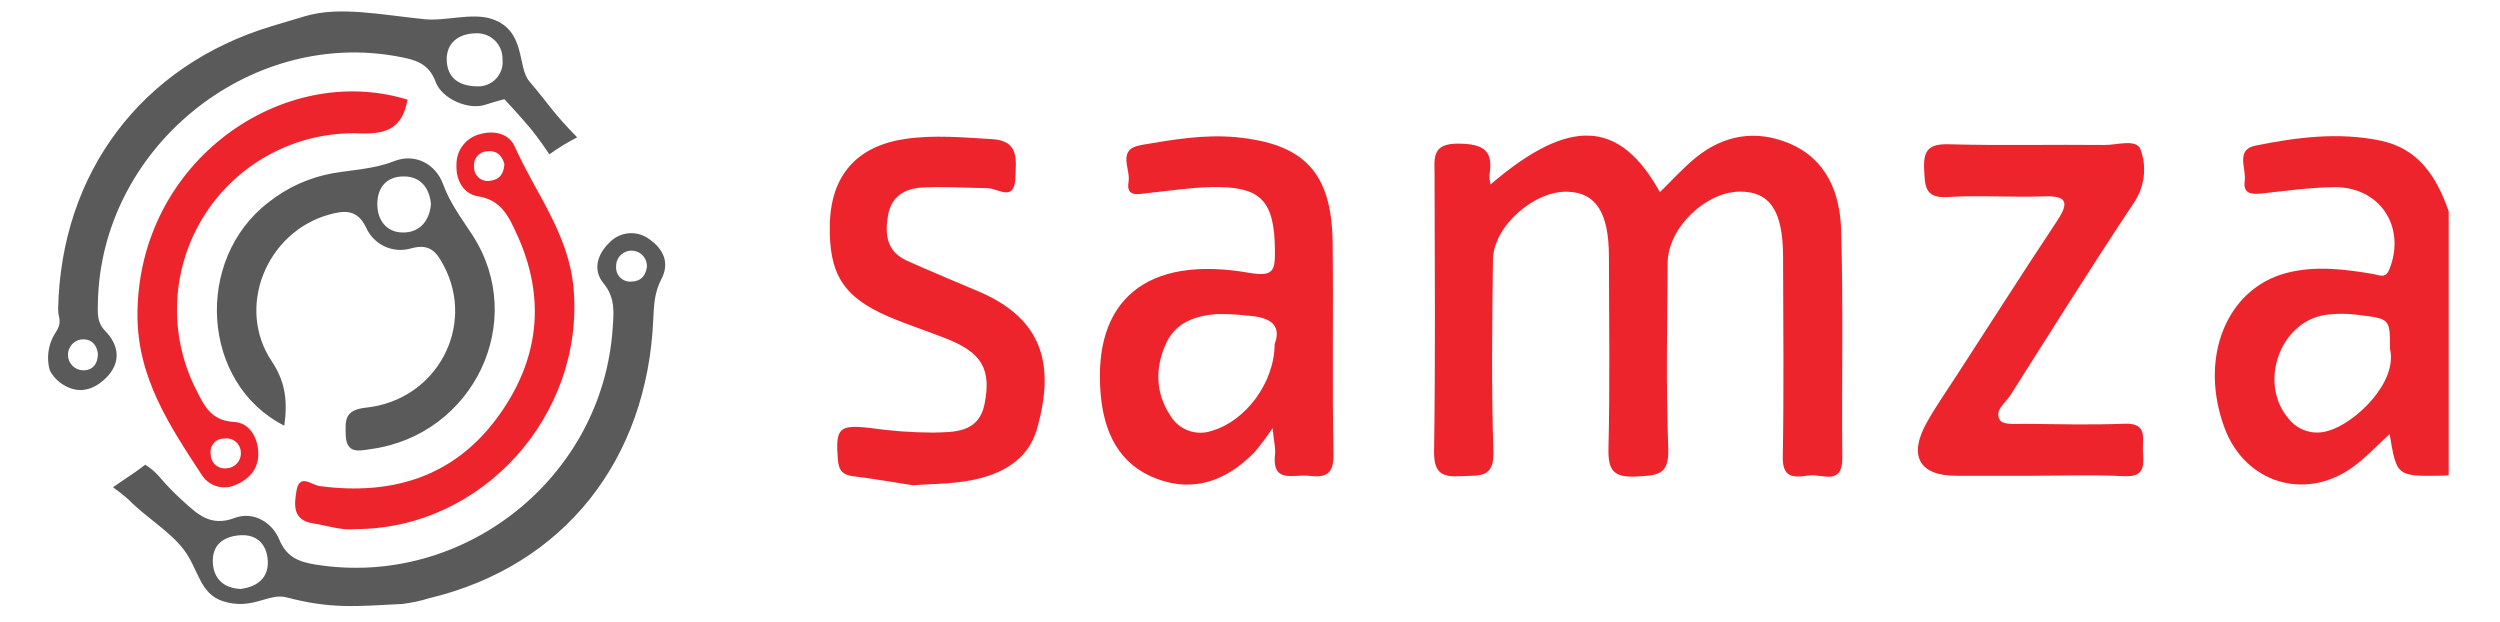
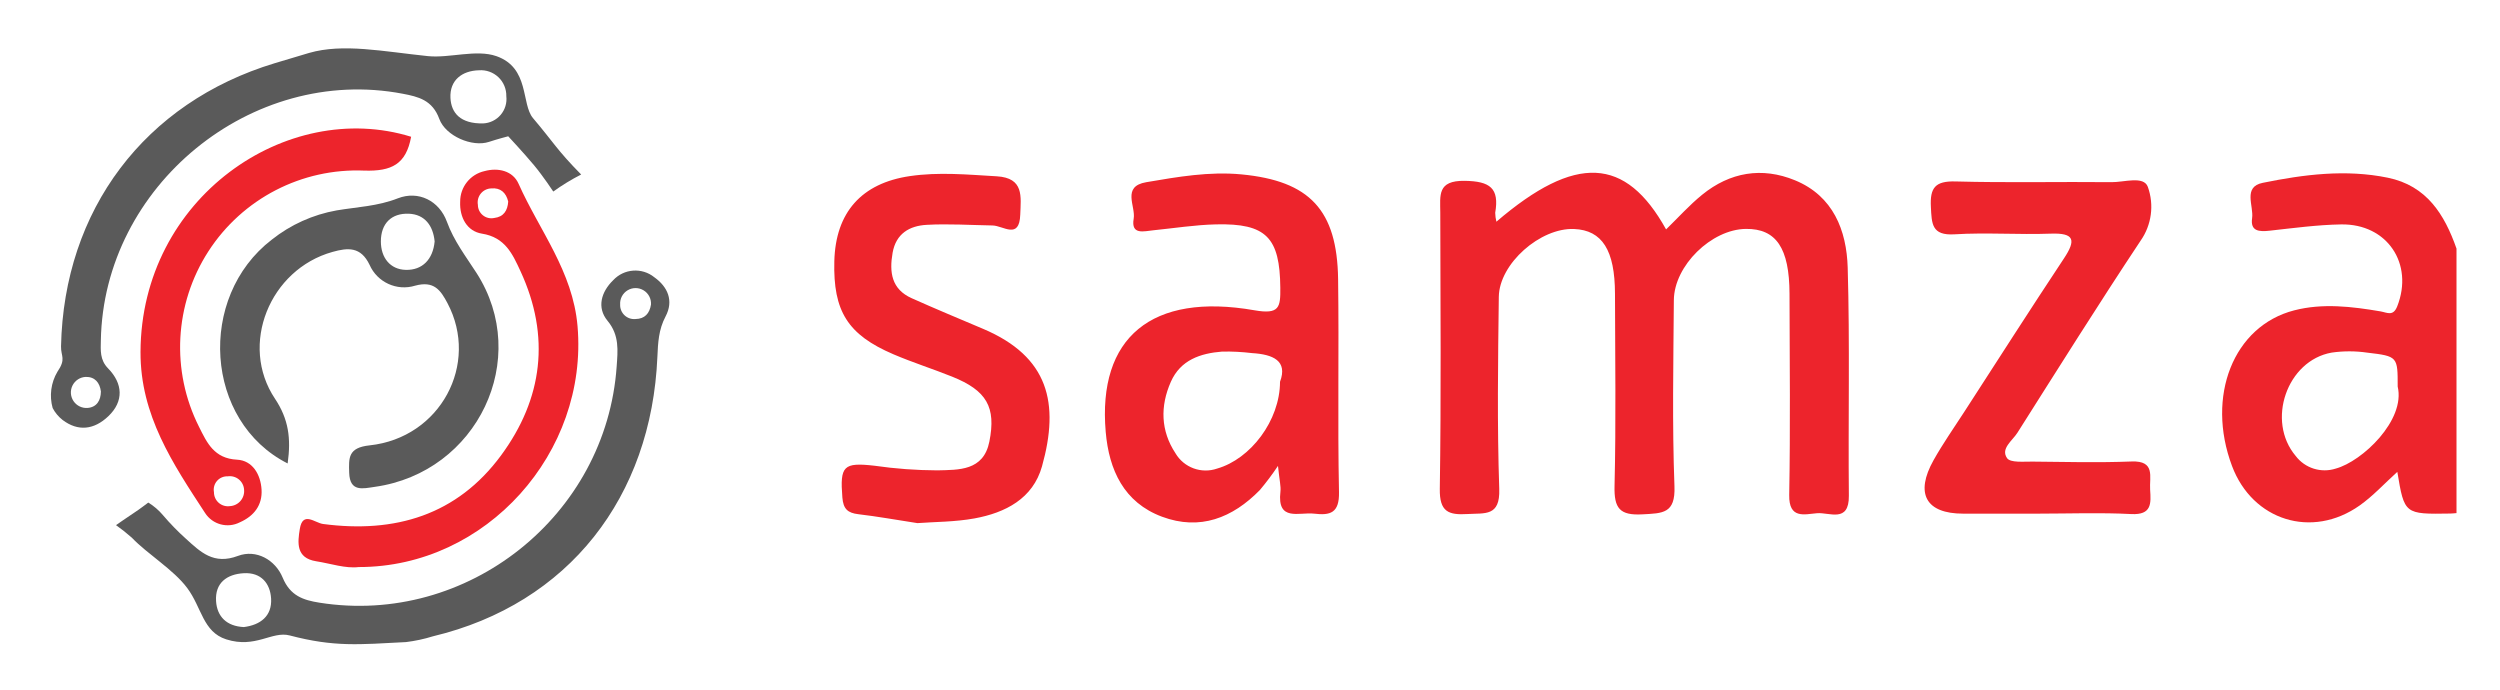
- <svg xmlns="http://www.w3.org/2000/svg" id="Layer_1" data-name="Layer 1" viewBox="-4.16 1.738 506.48 125.84">
+ <svg xmlns="http://www.w3.org/2000/svg" viewBox="-4.72 -5.72 505.44 139.44">
  <defs>
-     <style>.cls-1{fill:#ed242c;}.cls-2{fill:#5a5a5a;}</style>
+     <style>.cls-1{fill:#ed242c}.cls-2{fill:#5a5a5a}</style>
  </defs>
-   <path class="cls-1" d="M491.926,98.016c-.404.031-.807.082-1.211.089-9.321.154-9.321.153-10.753-8.424-2.613,2.36-4.899,4.873-7.607,6.789-9.659,6.835-21.672,3.049-25.811-7.967-5.301-14.111.274-28.309,12.575-31.478,5.758-1.483,11.644-.774,17.447.213,1.33.226,2.552,1.072,3.376-1.021,3.383-8.591-2.014-16.727-11.349-16.564-4.832.084-9.659.743-14.474,1.273-2.085.23-3.902.123-3.517-2.527.36-2.483-1.92-6.327,2.146-7.153,8.325-1.692,16.78-2.782,25.283-1.036,7.864,1.615,11.47,7.413,13.895,14.331ZM480.034,72.432c.007-6.044.017-6.131-6.139-6.854a25.132,25.132,0,0,0-7.21-.01c-9.049,1.605-13.262,13.809-7.272,20.895a7.344,7.344,0,0,0,8.099,2.553C472.881,87.56,481.656,79.231,480.034,72.432Z" />
-   <path class="cls-2" d="M41.015,123.54c-4.727-1.514-4.928-6.422-7.888-10.383-2.805-3.754-8.003-6.822-11.194-10.171a37.795,37.795,0,0,0-3.198-2.536S21.412,98.58,22.35,97.981c1.044-.667,2.908-2.095,2.908-2.095a12.112,12.112,0,0,1,2.962,2.545,49.61,49.61,0,0,0,4.657,4.779c2.95,2.677,5.596,5.313,10.506,3.464,3.707-1.396,7.555.788,9.046,4.39,1.528,3.691,4.171,4.545,7.426,5.063,29.908,4.759,58.015-17.557,60.103-47.795.217-3.142.588-6.26-1.84-9.184-2.236-2.692-1.272-5.881,1.13-8.212a6.11,6.11,0,0,1,8.32-.602c2.703,1.927,3.971,4.736,2.265,7.941-1.396,2.623-1.524,5.321-1.646,8.173-1.211,28.246-17.886,49.906-45.387,56.481a30.996,30.996,0,0,1-5.44,1.166c-9.553.492-14.449,1.032-23.508-1.343C50.26,121.81,46.944,125.439,41.015,123.54Zm3.567-2.483c3.324-.421,5.717-2.199,5.508-5.767-.179-3.057-2.02-5.313-5.507-5.122-3.466.19-5.849,1.983-5.621,5.64C39.158,118.933,41.102,120.899,44.582,121.057Zm82.314-65.205a3.125,3.125,0,1,0-6.236-.003,2.831,2.831,0,0,0,3.09,2.932C125.646,58.756,126.608,57.647,126.896,55.852Z" />
-   <path class="cls-2" d="M95.624,5.626c6.781,2.367,4.996,9.675,7.42,12.538,4.244,5.011,4.812,6.4,9.729,11.399a43.239,43.239,0,0,0-5.635,3.442s-2.002-3.049-3.87-5.293c-2.015-2.419-5.241-5.88-5.241-5.88s-2.22.579-3.875,1.131c-3.393,1.131-8.791-1.181-10.056-4.638-1.402-3.831-4.245-4.492-7.412-5.095-30.556-5.824-60.465,18.637-61.013,49.891-.035,1.986-.226,3.915,1.459,5.637,3.01,3.076,3.206,6.661.065,9.663-2.911,2.782-6.148,3.12-9.257.769a7.465,7.465,0,0,1-2.015-2.42,9.411,9.411,0,0,1,.96-7.319c1.812-2.639.693-3.099.736-5.148.579-27.584,16.915-49.292,43.215-57.247C52.414,6.578,55.789,5.555,57.755,4.987c6.891-1.994,14.953-.301,24.052.64C86.135,6.074,91.555,4.206,95.624,5.626ZM92.962,19.231a4.931,4.931,0,0,0,4.682-5.502,5.143,5.143,0,0,0-5.53-5.239c-3.437.085-5.944,2.02-5.765,5.592C86.502,17.099,88.343,19.322,92.962,19.231ZM15.68,73.426c-.229-1.81-1.244-2.989-3.071-2.945a3.143,3.143,0,1,0,.391,6.273C14.833,76.603,15.658,75.249,15.68,73.426Z" />
-   <path class="cls-1" d="M297.814,39.103c16.006-13.708,26.132-13.165,34.308,1.557,2.428-2.357,4.688-4.891,7.288-7.005,5.631-4.577,12.092-5.67,18.774-2.926,7.732,3.175,10.437,10.131,10.656,17.654.447,15.369.088,30.759.235,46.139.053,5.548-3.942,3.306-6.435,3.518-2.546.216-5.712,1.223-5.624-3.684.244-13.555.094-27.118.059-40.677-.024-9.256-2.701-13.189-8.821-13.12-6.956.079-14.513,7.431-14.562,14.413-.089,12.547-.351,25.108.124,37.637.21,5.539-2.401,5.433-6.458,5.658-4.623.256-5.766-1.214-5.656-5.73.314-12.945.116-25.902.091-38.855-.017-8.821-2.584-12.857-8.26-13.103-6.808-.296-15.146,6.994-15.23,13.723-.162,12.951-.347,25.915.09,38.852.189,5.589-2.893,4.834-6.387,5.049-3.893.24-5.703-.447-5.633-5.084.281-18.615.137-37.237.097-55.856-.007-3.477-.661-6.51,4.941-6.425,5.121.078,7.025,1.475,6.164,6.455A8.378,8.378,0,0,0,297.814,39.103Z" />
-   <path class="cls-1" d="M253.657,88.473a55.457,55.457,0,0,1-3.662,4.882c-5.526,5.646-12.123,8.251-19.786,5.39-7.713-2.88-10.716-9.451-11.381-17.145-1.649-19.069,9.276-28.234,30.087-24.587,5.077.89,5.252-.636,5.214-4.573-.099-10.119-2.808-13.037-12.998-12.797-4.221.099-8.429.767-12.642,1.192-1.949.197-4.586,1.013-4.005-2.344.436-2.52-2.475-6.519,2.54-7.374,6.364-1.085,12.748-2.2,19.253-1.58,13.778,1.313,19.344,7.188,19.537,21.179.198,14.356-.113,28.72.18,43.073.086,4.218-1.769,4.732-5.031,4.339-2.989-.36-7.522,1.708-6.81-4.432C254.28,92.587,253.956,91.425,253.657,88.473Zm.414-17.009c1.602-4.262-1.429-5.536-5.66-5.795a43.158,43.158,0,0,0-6.041-.307c-4.389.355-8.407,1.672-10.373,6.114-2.18,4.926-2.054,9.901.926,14.428a7.081,7.081,0,0,0,8.446,3.105C248.086,87.083,254.045,79.35,254.07,71.464Z" />
-   <path class="cls-1" d="M407.347,98.127q-7.589.002-15.178.001c-7.498-.003-9.778-4.033-5.959-10.827,1.88-3.345,4.095-6.504,6.184-9.731,6.702-10.355,13.344-20.75,20.161-31.029,2.481-3.741,2.151-5.201-2.702-5.022-6.467.238-12.968-.263-19.419.135-4.654.287-4.599-2.179-4.775-5.545-.203-3.869.868-5.259,4.982-5.145,10.515.293,21.045.032,31.567.145,2.531.027,6.474-1.326,7.311.94a11.936,11.936,0,0,1-1.477,10.919c-8.501,12.804-16.665,25.832-24.895,38.815-1.016,1.603-3.432,3.201-2.083,5.125.677.966,3.355.678,5.131.697,6.678.072,13.364.238,20.032-.023,4.882-.191,3.588,3.113,3.76,5.705.183,2.75.363,5.143-3.822,4.924C419.907,97.883,413.621,98.126,407.347,98.127Z" />
-   <path class="cls-1" d="M180.756,100.042c-4.362-.673-8.135-1.356-11.935-1.802-2.173-.255-3.051-1.073-3.235-3.392-.506-6.376.203-7.128,6.516-6.407a91.266,91.266,0,0,0,12.665.934c4.322-.113,9.352.139,10.538-5.805,1.397-7-.552-10.339-7.515-13.138-3.934-1.581-7.992-2.862-11.887-4.529-9.246-3.956-12.197-8.715-11.943-18.802.249-9.885,5.507-15.787,15.281-17.219,5.856-.858,11.688-.301,17.546.039,5.564.324,4.892,4.102,4.764,7.753-.179,5.128-3.436,2.224-5.608,2.188-4.445-.075-8.904-.372-13.332-.125-3.42.191-6.183,1.745-6.868,5.648-.69,3.929-.225,7.352,3.845,9.177,4.787,2.147,9.635,4.157,14.465,6.206,13.258,5.624,15.471,15.025,11.896,27.788-1.832,6.541-7.41,9.391-13.654,10.533C188.348,99.814,184.263,99.778,180.756,100.042Z" />
-   <path class="cls-2" d="M53.436,87.979c-16.81-8.507-18.361-33.606-3.207-45.246a29.342,29.342,0,0,1,13.124-5.917c4.117-.696,8.256-.828,12.346-2.433,4.157-1.631,8.379.465,9.934,4.727,1.425,3.908,3.813,6.984,5.98,10.347,11.174,17.351.215,40.332-20.549,43.252-2.363.332-5.068,1.13-5.186-2.859-.088-2.987-.244-5.065,4.112-5.527C84.32,82.801,92.269,67.864,85.746,55.566c-1.401-2.641-2.737-4.568-6.537-3.53a7.619,7.619,0,0,1-9.207-4.211c-1.779-3.712-4.375-3.484-7.495-2.613-12.685,3.539-18.917,18.781-11.631,29.684C53.627,79.012,54.148,82.912,53.436,87.979ZM83.153,43.1c-.299-3.197-2-5.483-5.217-5.612-3.511-.14-5.661,1.968-5.653,5.626.007,3.274,1.887,5.649,5.039,5.727C80.695,48.926,82.819,46.692,83.153,43.1Z" />
-   <path class="cls-1" d="M67.805,108.925c-2.688.328-5.602-.697-8.592-1.169-4.139-.653-3.76-3.794-3.321-6.53.59-3.674,3.045-1.229,4.7-1.01,14.54,1.923,27.093-1.78,36-13.879,8.439-11.463,10.004-24.071,3.918-37.231-1.593-3.445-3.094-6.846-7.789-7.59-3.005-.476-4.548-3.262-4.405-6.462a6.296,6.296,0,0,1,4.928-6.183c2.767-.752,5.712-.061,6.878,2.558,4.22,9.475,10.968,17.683,11.922,28.801C114.228,85.682,93.688,108.947,67.805,108.925Zm30.223-73.906c-.433-1.798-1.571-2.825-3.422-2.648a2.825,2.825,0,0,0-2.709,3.316,2.726,2.726,0,0,0,3.316,2.658C97.098,38.124,97.912,36.851,98.027,35.019Z" />
-   <path class="cls-1" d="M78.401,21.929c-1.017,5.585-3.969,6.999-9.417,6.843a35.749,35.749,0,0,0-33.464,51.806c1.62,3.248,3.049,6.402,7.688,6.638,3.105.158,4.767,2.957,4.953,6.046.19,3.164-1.549,5.359-4.388,6.615a5.42,5.42,0,0,1-7.036-1.892c-6.496-9.944-13.097-19.741-13.049-32.536C23.804,34.275,53.276,14.151,78.401,21.929ZM44.626,93.274a2.893,2.893,0,0,0-3.313-2.69,2.705,2.705,0,0,0-2.776,3.208A2.824,2.824,0,0,0,41.771,96.608,3.041,3.041,0,0,0,44.626,93.274Z" />
+   <path d="M491.926 98.016c-.404.03-.807.082-1.211.089-9.322.154-9.322.153-10.753-8.424-2.614 2.36-4.9 4.872-7.608 6.789-9.66 6.834-21.672 3.049-25.81-7.968-5.302-14.111.274-28.31 12.574-31.478 5.758-1.484 11.645-.775 17.448.212 1.33.227 2.552 1.073 3.376-1.02 3.383-8.591-2.013-16.728-11.349-16.565-4.831.085-9.659.743-14.474 1.273-2.085.23-3.901.123-3.517-2.527.36-2.483-1.92-6.327 2.146-7.153 8.325-1.692 16.78-2.782 25.283-1.036 7.864 1.615 11.47 7.414 13.895 14.331zm-11.892-25.584c.007-6.044.017-6.13-6.14-6.854a25.132 25.132 0 0 0-7.21-.01c-9.048 1.605-13.261 13.809-7.272 20.895a7.344 7.344 0 0 0 8.1 2.554c5.37-1.457 14.144-9.786 12.522-16.585z" class="cls-1" />
+   <path d="M41.015 123.54c-4.728-1.514-4.929-6.423-7.888-10.383-2.805-3.754-8.003-6.823-11.195-10.171a37.795 37.795 0 0 0-3.198-2.536s2.678-1.87 3.616-2.47c1.044-.666 2.909-2.095 2.909-2.095a12.112 12.112 0 0 1 2.962 2.545 49.61 49.61 0 0 0 4.656 4.779c2.95 2.677 5.596 5.312 10.506 3.463 3.707-1.395 7.555.789 9.046 4.39 1.527 3.692 4.171 4.546 7.426 5.064 29.908 4.76 58.015-17.557 60.103-47.795.217-3.142.588-6.26-1.84-9.184-2.236-2.692-1.272-5.88 1.13-8.211a6.11 6.11 0 0 1 8.32-.602c2.703 1.927 3.97 4.736 2.265 7.941-1.395 2.624-1.524 5.321-1.646 8.173-1.21 28.246-17.885 49.906-45.386 56.48a30.996 30.996 0 0 1-5.44 1.167c-9.554.492-14.45 1.032-23.509-1.343-3.592-.942-6.908 2.687-12.837.788zm3.567-2.483c3.324-.42 5.717-2.198 5.508-5.767-.18-3.057-2.02-5.313-5.507-5.122-3.466.19-5.85 1.983-5.62 5.64.195 3.125 2.14 5.091 5.619 5.25zm82.314-65.205a3.125 3.125 0 1 0-6.237-.003 2.83 2.83 0 0 0 3.09 2.932c1.897-.025 2.859-1.134 3.147-2.93zM95.624 5.626c6.78 2.367 4.995 9.676 7.42 12.538 4.244 5.011 4.812 6.4 9.73 11.399a43.239 43.239 0 0 0-5.636 3.442s-2.002-3.05-3.87-5.294c-2.015-2.42-5.24-5.88-5.24-5.88s-2.22.579-3.876 1.13c-3.393 1.132-8.79-1.18-10.056-4.637-1.402-3.83-4.245-4.492-7.411-5.096C46.129 7.405 16.219 31.866 15.67 63.12c-.035 1.986-.226 3.915 1.46 5.637 3.01 3.076 3.206 6.662.065 9.663-2.911 2.783-6.148 3.12-9.257.77a7.465 7.465 0 0 1-2.015-2.42 9.41 9.41 0 0 1 .96-7.32c1.812-2.638.693-3.098.736-5.147C8.2 36.718 24.535 15.01 50.836 7.055c1.578-.477 4.953-1.5 6.919-2.068 6.89-1.994 14.952-.302 24.051.64 4.329.447 9.749-1.42 13.818 0zm-2.662 13.605a4.93 4.93 0 0 0 4.683-5.502 5.143 5.143 0 0 0-5.53-5.24c-3.437.085-5.944 2.02-5.764 5.593.15 3.017 1.992 5.24 6.611 5.15zM15.68 73.426c-.229-1.81-1.243-2.988-3.07-2.945a3.143 3.143 0 1 0 .39 6.273c1.833-.15 2.658-1.505 2.68-3.328z" class="cls-2" />
+   <path d="M297.814 39.103c16.006-13.708 26.132-13.165 34.308 1.557 2.428-2.357 4.688-4.89 7.288-7.004 5.631-4.577 12.092-5.67 18.774-2.926 7.732 3.175 10.437 10.13 10.656 17.654.447 15.368.088 30.759.235 46.138.053 5.548-3.942 3.306-6.435 3.518-2.545.216-5.712 1.223-5.624-3.684.244-13.555.094-27.118.06-40.677-.024-9.257-2.702-13.19-8.822-13.12-6.956.078-14.512 7.43-14.562 14.413-.089 12.547-.35 25.107.124 37.637.21 5.539-2.402 5.433-6.459 5.658-4.623.256-5.765-1.214-5.656-5.73.314-12.945.116-25.903.091-38.855-.017-8.821-2.584-12.857-8.26-13.103-6.808-.296-15.146 6.994-15.23 13.723-.161 12.95-.347 25.915.09 38.853.189 5.588-2.893 4.833-6.387 5.049-3.893.24-5.702-.447-5.632-5.084.28-18.614.136-37.236.097-55.855-.007-3.477-.66-6.51 4.94-6.425 5.122.077 7.026 1.475 6.165 6.455a8.378 8.378 0 0 0 .239 1.808zm-44.157 49.37a55.457 55.457 0 0 1-3.662 4.882c-5.526 5.646-12.123 8.251-19.786 5.39-7.713-2.88-10.716-9.452-11.381-17.145-1.65-19.069 9.276-28.234 30.087-24.587 5.077.89 5.251-.636 5.213-4.573-.098-10.12-2.807-13.037-12.998-12.797-4.221.1-8.43.767-12.642 1.192-1.949.197-4.586 1.013-4.005-2.344.436-2.52-2.475-6.519 2.54-7.374 6.364-1.085 12.748-2.2 19.253-1.58 13.778 1.314 19.343 7.188 19.537 21.18.198 14.355-.114 28.72.18 43.072.085 4.218-1.77 4.732-5.032 4.34-2.989-.36-7.522 1.707-6.81-4.433.13-1.109-.195-2.27-.494-5.223zm.413-17.01c1.602-4.261-1.429-5.536-5.66-5.794a43.158 43.158 0 0 0-6.041-.308c-4.39.356-8.407 1.672-10.373 6.114-2.18 4.926-2.054 9.901.926 14.428a7.081 7.081 0 0 0 8.446 3.106c6.718-1.926 12.677-9.66 12.702-17.545zm153.277 26.664q-7.589.002-15.178 0c-7.498-.002-9.778-4.032-5.959-10.826 1.88-3.346 4.095-6.504 6.184-9.731 6.702-10.356 13.344-20.75 20.16-31.03 2.481-3.74 2.152-5.2-2.702-5.022-6.467.238-12.968-.263-19.42.136-4.653.287-4.598-2.18-4.774-5.545-.203-3.87.868-5.26 4.982-5.145 10.515.293 21.045.032 31.567.145 2.531.028 6.474-1.326 7.31.94a11.936 11.936 0 0 1-1.476 10.92c-8.501 12.803-16.665 25.831-24.895 38.814-1.017 1.603-3.433 3.2-2.084 5.125.677.966 3.355.678 5.131.697 6.678.072 13.364.238 20.032-.023 4.882-.192 3.588 3.113 3.76 5.705.183 2.75.363 5.143-3.821 4.924-6.257-.328-12.543-.085-18.817-.084zm-226.591 1.915c-4.362-.672-8.135-1.355-11.935-1.801-2.173-.255-3.051-1.073-3.236-3.392-.506-6.376.203-7.128 6.517-6.407a91.266 91.266 0 0 0 12.665.934c4.322-.114 9.351.139 10.538-5.805 1.397-7-.552-10.339-7.516-13.138-3.933-1.58-7.992-2.862-11.887-4.528-9.245-3.956-12.197-8.716-11.942-18.802.249-9.885 5.506-15.787 15.281-17.22 5.857-.857 11.688-.3 17.546.04 5.564.324 4.891 4.102 4.764 7.754-.179 5.128-3.436 2.224-5.608 2.187-4.445-.075-8.904-.372-13.332-.125-3.42.192-6.182 1.745-6.868 5.648-.69 3.93-.225 7.352 3.845 9.178 4.787 2.146 9.635 4.157 14.465 6.206 13.258 5.624 15.471 15.025 11.896 27.788-1.833 6.54-7.41 9.39-13.655 10.533-3.946.722-8.031.686-11.538.95z" class="cls-1" />
+   <path d="M53.436 87.979c-16.81-8.507-18.36-33.607-3.207-45.247a29.342 29.342 0 0 1 13.124-5.917c4.117-.696 8.256-.828 12.347-2.433 4.156-1.63 8.379.465 9.933 4.728 1.425 3.907 3.814 6.983 5.98 10.347 11.173 17.35.215 40.331-20.55 43.252-2.363.332-5.068 1.13-5.186-2.859-.088-2.987-.244-5.064 4.112-5.527 14.331-1.522 22.28-16.459 15.757-28.757-1.4-2.64-2.737-4.568-6.537-3.53A7.62 7.62 0 0 1 70 47.824c-1.779-3.711-4.375-3.484-7.494-2.613C49.822 48.75 43.59 63.99 50.876 74.895c2.75 4.117 3.272 8.017 2.56 13.084zM83.153 43.1c-.299-3.197-2-5.483-5.216-5.611-3.51-.14-5.661 1.967-5.654 5.625.007 3.274 1.887 5.649 5.04 5.728 3.372.084 5.496-2.15 5.83-5.742z" class="cls-2" />
+   <path d="M67.805 108.925c-2.688.328-5.602-.697-8.592-1.169-4.14-.653-3.76-3.793-3.32-6.53.59-3.674 3.044-1.228 4.7-1.01 14.539 1.924 27.092-1.78 35.999-13.878 8.438-11.463 10.004-24.07 3.918-37.23-1.594-3.445-3.095-6.846-7.789-7.59-3.005-.477-4.548-3.263-4.405-6.463a6.296 6.296 0 0 1 4.928-6.183c2.767-.751 5.712-.06 6.878 2.558 4.22 9.475 10.969 17.683 11.923 28.802 2.183 25.45-18.357 48.715-44.24 48.693zM98.027 35.02c-.433-1.798-1.57-2.825-3.422-2.648a2.825 2.825 0 0 0-2.709 3.316 2.726 2.726 0 0 0 3.317 2.659c1.885-.222 2.7-1.495 2.814-3.327zM78.4 21.93c-1.017 5.585-3.969 6.998-9.417 6.843A35.749 35.749 0 0 0 35.52 80.579c1.62 3.248 3.05 6.402 7.689 6.638 3.105.158 4.767 2.957 4.952 6.046.19 3.164-1.548 5.36-4.388 6.616a5.42 5.42 0 0 1-7.036-1.893c-6.495-9.944-13.096-19.74-13.049-32.536.117-31.175 29.59-51.299 54.714-43.52zM44.627 93.273a2.893 2.893 0 0 0-3.313-2.69 2.705 2.705 0 0 0-2.776 3.209 2.824 2.824 0 0 0 3.234 2.815 3.041 3.041 0 0 0 2.855-3.334z" class="cls-1" />
</svg>
